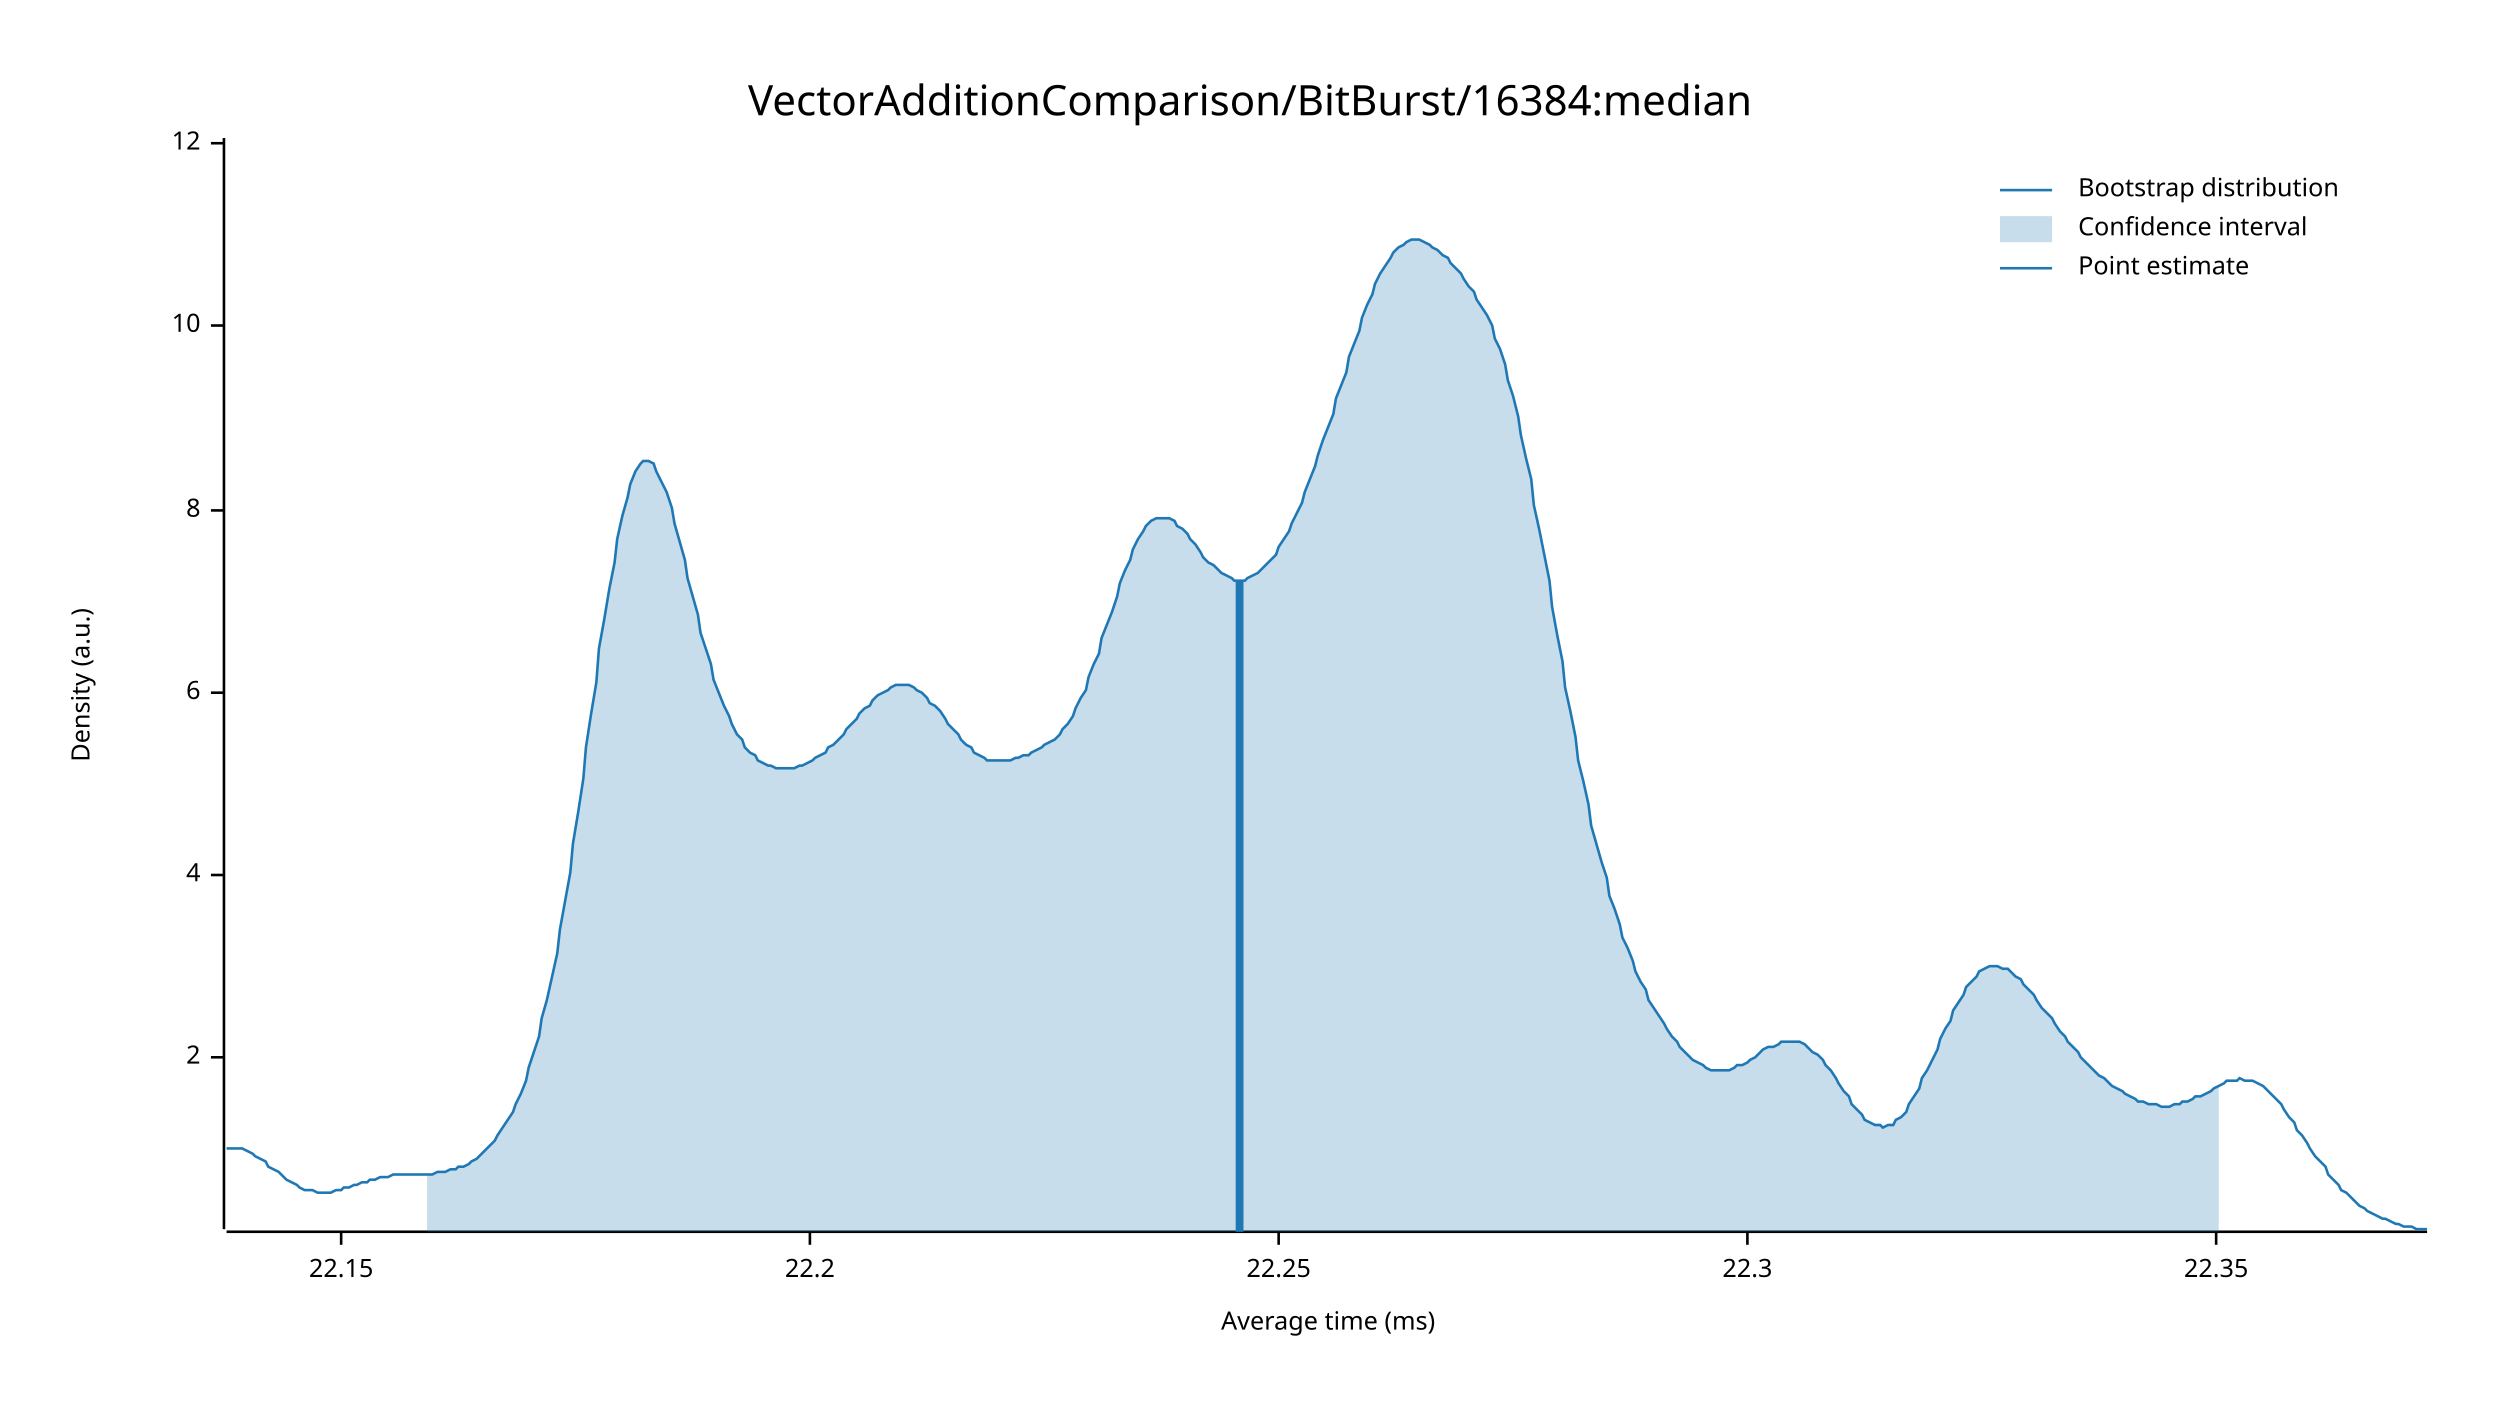
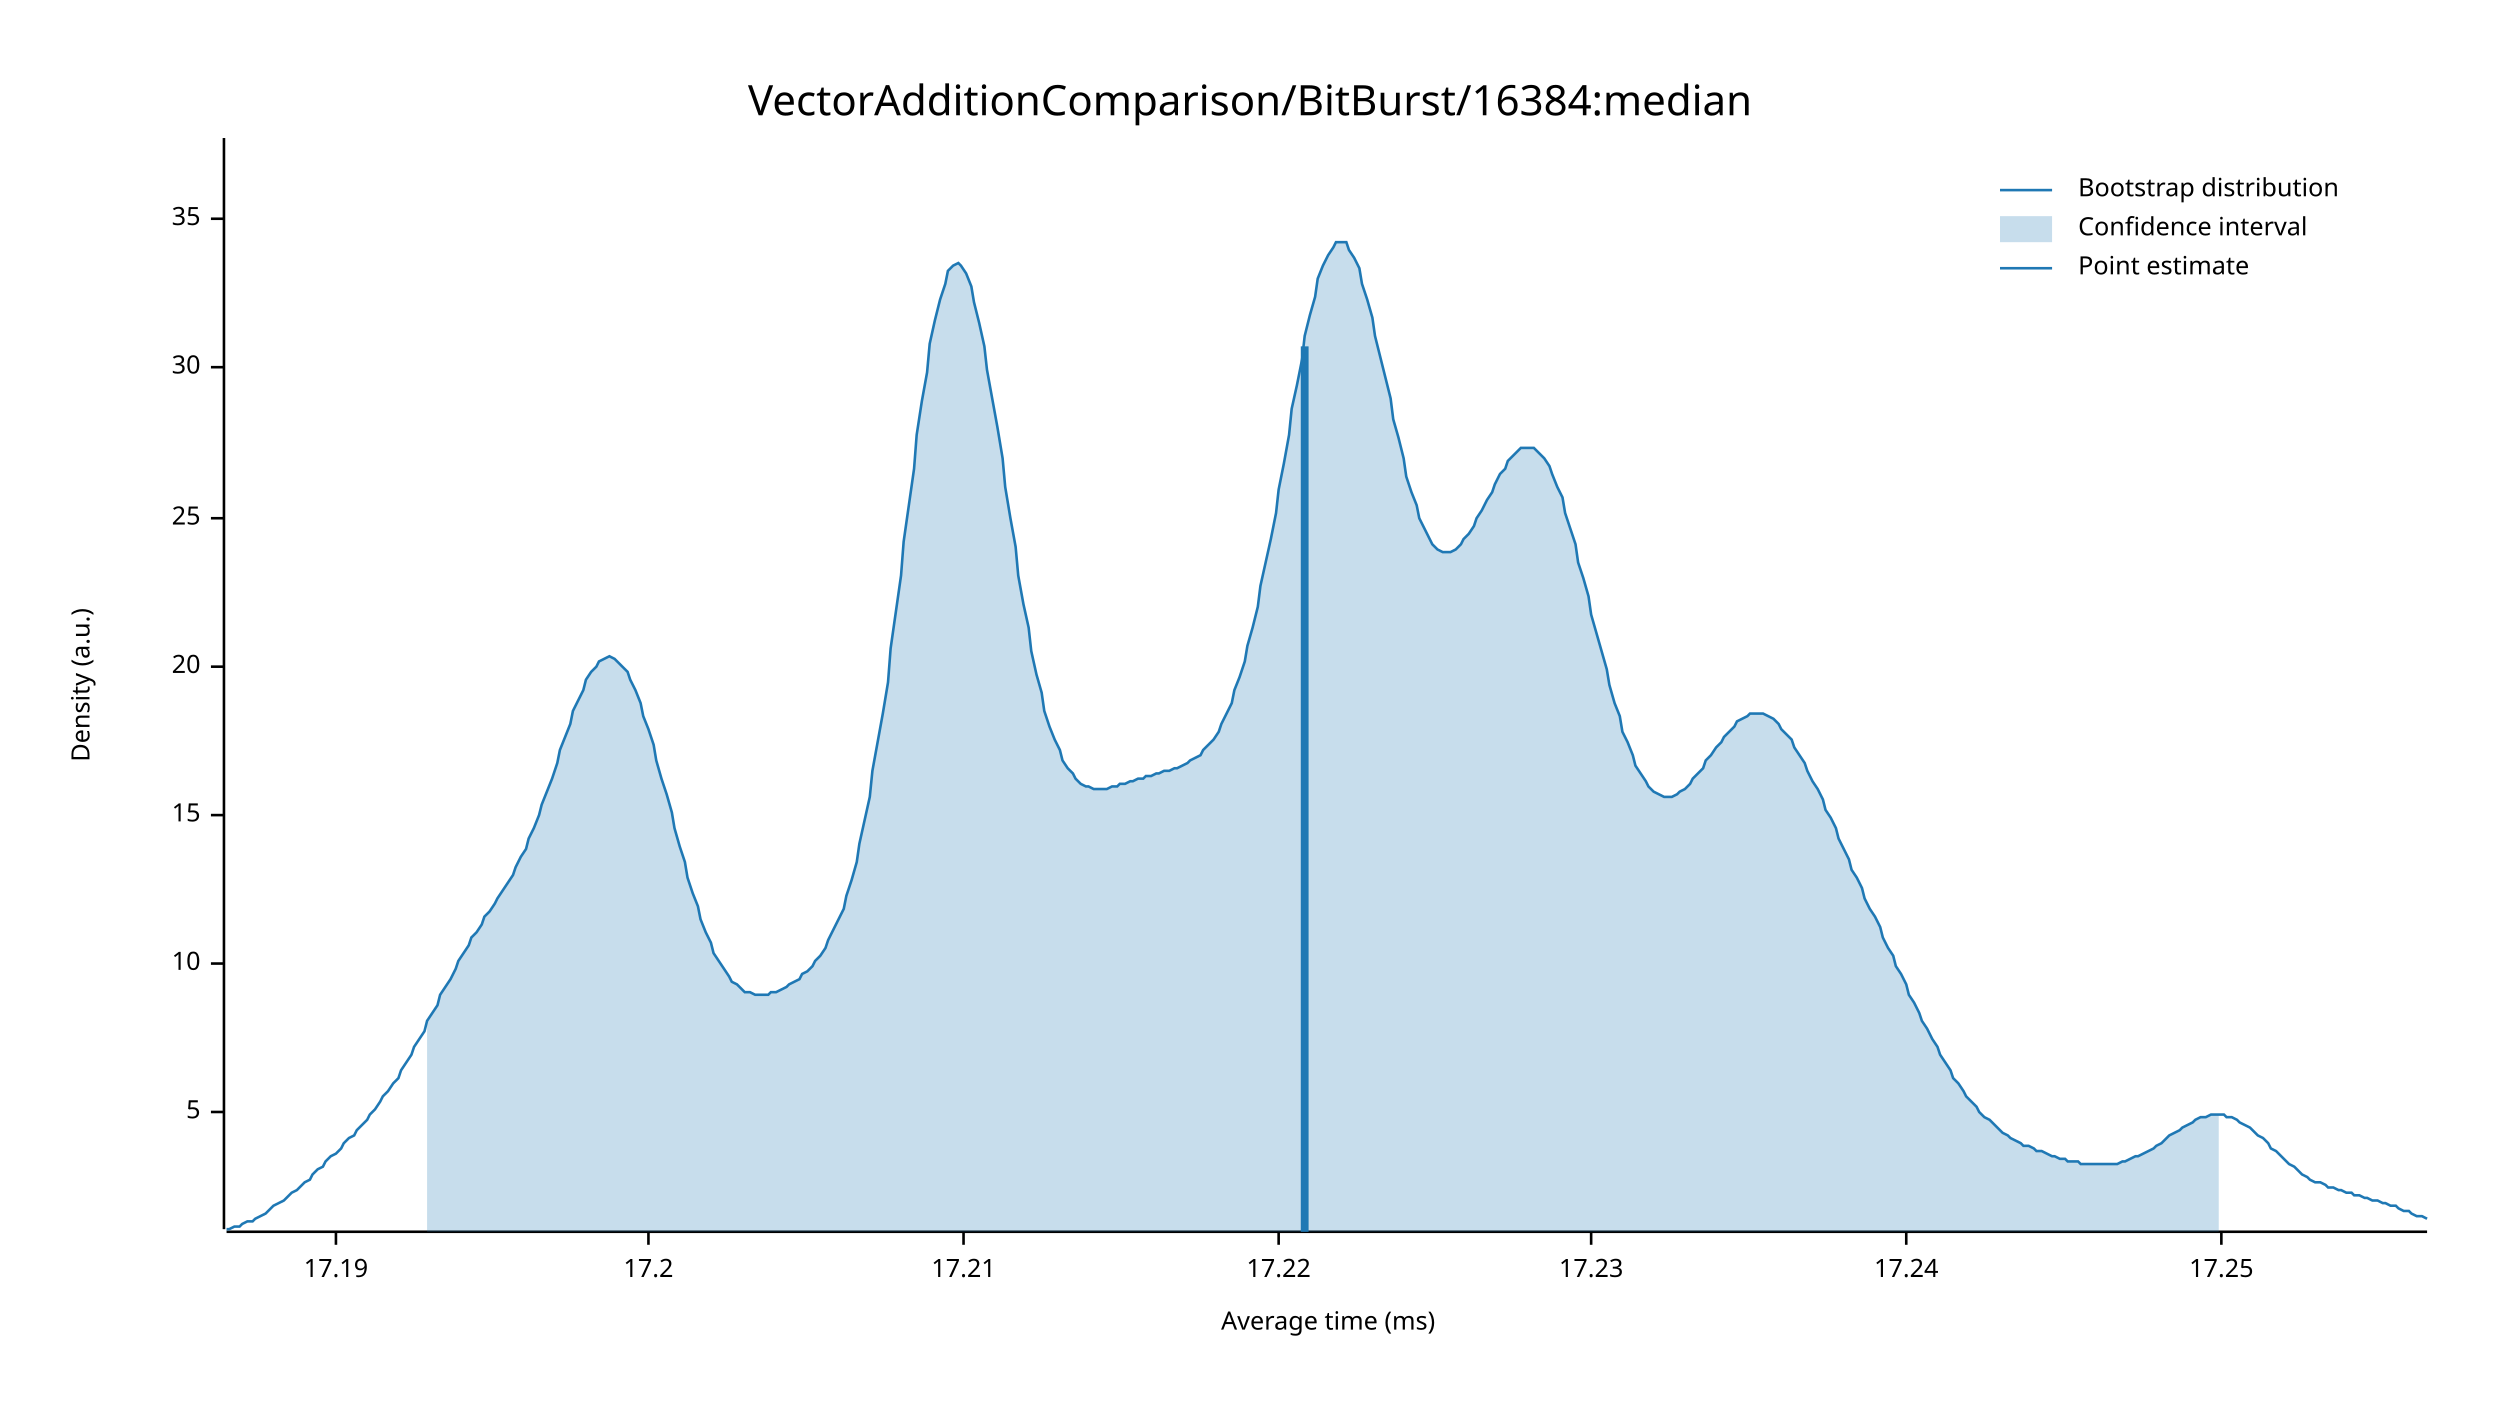
<svg xmlns="http://www.w3.org/2000/svg" width="960" height="540" viewBox="0 0 960 540">
  <text x="480" y="32" dy="0.76em" text-anchor="middle" font-family="sans-serif" font-size="16.129" opacity="1" fill="#000000">
VectorAdditionComparison/BitBurst/16384:median
</text>
  <text x="27" y="263" dy="0.76em" text-anchor="middle" font-family="sans-serif" font-size="9.677" opacity="1" fill="#000000" transform="rotate(270, 27, 263)">
Density (a.u.)
</text>
  <text x="510" y="513" dy="-0.5ex" text-anchor="middle" font-family="sans-serif" font-size="9.677" opacity="1" fill="#000000">
Average time (ms)
</text>
  <polyline fill="none" opacity="1" stroke="#000000" stroke-width="1" points="86,53 86,472 " />
-   <text x="77" y="406" dy="0.5ex" text-anchor="end" font-family="sans-serif" font-size="9.677" opacity="1" fill="#000000">
- 2
+   <text x="77" y="427" dy="0.5ex" text-anchor="end" font-family="sans-serif" font-size="9.677" opacity="1" fill="#000000">
+ 5
</text>
-   <polyline fill="none" opacity="1" stroke="#000000" stroke-width="1" points="81,406 86,406 " />
-   <text x="77" y="336" dy="0.5ex" text-anchor="end" font-family="sans-serif" font-size="9.677" opacity="1" fill="#000000">
- 4
- </text>
-   <polyline fill="none" opacity="1" stroke="#000000" stroke-width="1" points="81,336 86,336 " />
-   <text x="77" y="266" dy="0.5ex" text-anchor="end" font-family="sans-serif" font-size="9.677" opacity="1" fill="#000000">
- 6
- </text>
-   <polyline fill="none" opacity="1" stroke="#000000" stroke-width="1" points="81,266 86,266 " />
-   <text x="77" y="196" dy="0.5ex" text-anchor="end" font-family="sans-serif" font-size="9.677" opacity="1" fill="#000000">
- 8
- </text>
-   <polyline fill="none" opacity="1" stroke="#000000" stroke-width="1" points="81,196 86,196 " />
-   <text x="77" y="125" dy="0.5ex" text-anchor="end" font-family="sans-serif" font-size="9.677" opacity="1" fill="#000000">
+   <polyline fill="none" opacity="1" stroke="#000000" stroke-width="1" points="81,427 86,427 " />
+   <text x="77" y="370" dy="0.5ex" text-anchor="end" font-family="sans-serif" font-size="9.677" opacity="1" fill="#000000">
10
</text>
-   <polyline fill="none" opacity="1" stroke="#000000" stroke-width="1" points="81,125 86,125 " />
-   <text x="77" y="55" dy="0.5ex" text-anchor="end" font-family="sans-serif" font-size="9.677" opacity="1" fill="#000000">
- 12
+   <polyline fill="none" opacity="1" stroke="#000000" stroke-width="1" points="81,370 86,370 " />
+   <text x="77" y="313" dy="0.5ex" text-anchor="end" font-family="sans-serif" font-size="9.677" opacity="1" fill="#000000">
+ 15
</text>
-   <polyline fill="none" opacity="1" stroke="#000000" stroke-width="1" points="81,55 86,55 " />
+   <polyline fill="none" opacity="1" stroke="#000000" stroke-width="1" points="81,313 86,313 " />
+   <text x="77" y="256" dy="0.5ex" text-anchor="end" font-family="sans-serif" font-size="9.677" opacity="1" fill="#000000">
+ 20
+ </text>
+   <polyline fill="none" opacity="1" stroke="#000000" stroke-width="1" points="81,256 86,256 " />
+   <text x="77" y="199" dy="0.5ex" text-anchor="end" font-family="sans-serif" font-size="9.677" opacity="1" fill="#000000">
+ 25
+ </text>
+   <polyline fill="none" opacity="1" stroke="#000000" stroke-width="1" points="81,199 86,199 " />
+   <text x="77" y="141" dy="0.5ex" text-anchor="end" font-family="sans-serif" font-size="9.677" opacity="1" fill="#000000">
+ 30
+ </text>
+   <polyline fill="none" opacity="1" stroke="#000000" stroke-width="1" points="81,141 86,141 " />
+   <text x="77" y="84" dy="0.5ex" text-anchor="end" font-family="sans-serif" font-size="9.677" opacity="1" fill="#000000">
+ 35
+ </text>
+   <polyline fill="none" opacity="1" stroke="#000000" stroke-width="1" points="81,84 86,84 " />
  <polyline fill="none" opacity="1" stroke="#000000" stroke-width="1" points="87,473 932,473 " />
-   <text x="131" y="483" dy="0.76em" text-anchor="middle" font-family="sans-serif" font-size="9.677" opacity="1" fill="#000000">
- 22.15
+   <text x="129" y="483" dy="0.76em" text-anchor="middle" font-family="sans-serif" font-size="9.677" opacity="1" fill="#000000">
+ 17.19
</text>
-   <polyline fill="none" opacity="1" stroke="#000000" stroke-width="1" points="131,473 131,478 " />
-   <text x="311" y="483" dy="0.76em" text-anchor="middle" font-family="sans-serif" font-size="9.677" opacity="1" fill="#000000">
- 22.2
+   <polyline fill="none" opacity="1" stroke="#000000" stroke-width="1" points="129,473 129,478 " />
+   <text x="249" y="483" dy="0.76em" text-anchor="middle" font-family="sans-serif" font-size="9.677" opacity="1" fill="#000000">
+ 17.2
</text>
-   <polyline fill="none" opacity="1" stroke="#000000" stroke-width="1" points="311,473 311,478 " />
+   <polyline fill="none" opacity="1" stroke="#000000" stroke-width="1" points="249,473 249,478 " />
+   <text x="370" y="483" dy="0.76em" text-anchor="middle" font-family="sans-serif" font-size="9.677" opacity="1" fill="#000000">
+ 17.21
+ </text>
+   <polyline fill="none" opacity="1" stroke="#000000" stroke-width="1" points="370,473 370,478 " />
  <text x="491" y="483" dy="0.76em" text-anchor="middle" font-family="sans-serif" font-size="9.677" opacity="1" fill="#000000">
- 22.25
+ 17.22
</text>
  <polyline fill="none" opacity="1" stroke="#000000" stroke-width="1" points="491,473 491,478 " />
-   <text x="671" y="483" dy="0.76em" text-anchor="middle" font-family="sans-serif" font-size="9.677" opacity="1" fill="#000000">
- 22.3
+   <text x="611" y="483" dy="0.76em" text-anchor="middle" font-family="sans-serif" font-size="9.677" opacity="1" fill="#000000">
+ 17.23
</text>
-   <polyline fill="none" opacity="1" stroke="#000000" stroke-width="1" points="671,473 671,478 " />
-   <text x="851" y="483" dy="0.76em" text-anchor="middle" font-family="sans-serif" font-size="9.677" opacity="1" fill="#000000">
- 22.35
+   <polyline fill="none" opacity="1" stroke="#000000" stroke-width="1" points="611,473 611,478 " />
+   <text x="732" y="483" dy="0.76em" text-anchor="middle" font-family="sans-serif" font-size="9.677" opacity="1" fill="#000000">
+ 17.24
</text>
-   <polyline fill="none" opacity="1" stroke="#000000" stroke-width="1" points="851,473 851,478 " />
-   <polyline fill="none" opacity="1" stroke="#1F78B4" stroke-width="1" points="87,441 88,441 90,441 92,441 93,441 95,442 97,443 98,444 100,445 102,446 103,448 105,449 107,450 109,452 110,453 112,454 114,455 115,456 117,457 119,457 120,457 122,458 124,458 125,458 127,458 129,457 131,457 132,456 134,456 136,455 137,455 139,454 141,454 142,453 144,453 146,452 147,452 149,452 151,451 153,451 154,451 156,451 158,451 159,451 161,451 163,451 164,451 166,451 168,450 169,450 171,450 173,449 175,449 176,448 178,448 180,447 181,446 183,445 185,443 186,442 188,440 190,438 191,436 193,433 195,430 197,427 198,424 200,420 202,415 203,410 205,404 207,398 208,391 210,384 212,375 214,366 215,357 217,346 219,335 220,324 222,312 224,299 225,287 227,274 229,262 230,249 232,238 234,226 236,216 237,207 239,198 241,191 242,186 244,181 246,178 247,177 249,177 251,178 252,181 254,185 256,189 258,195 259,201 261,208 263,215 264,222 266,229 268,236 269,243 271,249 273,255 274,261 276,266 278,271 280,275 281,278 283,282 285,284 286,287 288,289 290,290 291,292 293,293 295,294 296,294 298,295 300,295 302,295 303,295 305,295 307,294 308,294 310,293 312,292 313,291 315,290 317,289 318,287 320,286 322,284 324,282 325,280 327,278 329,276 330,274 332,272 334,271 335,269 337,267 339,266 341,265 342,264 344,263 346,263 347,263 349,263 351,264 352,265 354,266 356,268 357,270 359,271 361,273 363,276 364,278 366,280 368,282 369,284 371,286 373,287 374,289 376,290 378,291 379,292 381,292 383,292 385,292 386,292 388,292 390,291 391,291 393,290 395,290 396,289 398,288 400,287 401,286 403,285 405,284 407,282 408,280 410,278 412,275 413,272 415,268 417,265 418,260 420,255 422,251 423,245 425,240 427,235 429,229 430,224 432,219 434,215 435,211 437,207 439,204 440,202 442,200 444,199 445,199 447,199 449,199 451,200 452,202 454,203 456,205 457,207 459,209 461,212 462,214 464,216 466,217 468,219 469,220 471,221 473,222 474,223 476,223 478,223 479,222 481,221 483,220 484,219 486,217 488,215 490,213 491,210 493,207 495,204 496,201 498,197 500,193 501,189 503,184 505,179 506,175 508,169 510,164 512,159 513,153 515,148 517,143 518,137 520,132 522,127 523,122 525,117 527,113 528,109 530,105 532,102 534,99 535,97 537,95 539,94 540,93 542,92 544,92 545,92 547,93 549,94 550,95 552,96 554,98 556,99 557,101 559,103 561,105 562,107 564,110 566,112 567,115 569,118 571,121 573,125 574,130 576,134 578,140 579,146 581,152 583,160 584,167 586,176 588,184 589,194 591,203 593,213 595,223 596,233 598,244 600,254 601,264 603,273 605,283 606,292 608,300 610,309 611,317 613,324 615,331 617,337 618,344 620,349 622,355 623,360 625,364 627,369 628,373 630,377 632,380 633,384 635,387 637,390 639,393 640,395 642,398 644,400 645,402 647,404 649,406 650,407 652,408 654,409 655,410 657,411 659,411 661,411 662,411 664,411 666,410 667,409 669,409 671,408 672,407 674,406 676,404 677,403 679,402 681,402 683,401 684,400 686,400 688,400 689,400 691,400 693,401 694,402 696,404 698,405 700,407 701,409 703,411 705,414 706,416 708,419 710,421 711,424 713,426 715,428 716,430 718,431 720,432 722,432 723,433 725,432 727,432 728,430 730,429 732,427 733,424 735,421 737,418 738,414 740,411 742,407 744,403 745,399 747,395 749,392 750,388 752,385 754,382 755,379 757,377 759,375 760,373 762,372 764,371 766,371 767,371 769,372 771,372 772,373 774,375 776,376 777,378 779,380 781,382 782,384 784,387 786,389 788,391 789,393 791,396 793,398 794,400 796,402 798,404 799,406 801,408 803,410 804,411 806,413 808,414 810,416 811,417 813,418 815,419 816,420 818,421 820,422 821,423 823,423 825,424 827,424 828,424 830,425 832,425 833,425 835,424 837,424 838,423 840,423 842,422 843,421 845,421 847,420 849,419 850,418 852,417 854,416 855,415 857,415 859,415 860,414 862,415 864,415 865,415 867,416 869,417 871,419 872,420 874,422 876,424 877,426 879,429 881,431 882,434 884,436 886,439 887,441 889,444 891,446 893,448 894,451 896,453 898,455 899,457 901,458 903,460 904,461 906,463 908,464 909,465 911,466 913,467 915,468 916,468 918,469 920,470 921,470 923,471 925,471 926,471 928,472 930,472 932,472 " />
-   <polygon opacity="0.25" fill="#1F78B4" points="164,451 166,451 168,450 169,450 171,450 173,449 175,449 176,448 178,448 180,447 181,446 183,445 185,443 186,442 188,440 190,438 191,436 193,433 195,430 197,427 198,424 200,420 202,415 203,410 205,404 207,398 208,391 210,384 212,375 214,366 215,357 217,346 219,335 220,324 222,312 224,299 225,287 227,274 229,262 230,249 232,238 234,226 236,216 237,207 239,198 241,191 242,186 244,181 246,178 247,177 249,177 251,178 252,181 254,185 256,189 258,195 259,201 261,208 263,215 264,222 266,229 268,236 269,243 271,249 273,255 274,261 276,266 278,271 280,275 281,278 283,282 285,284 286,287 288,289 290,290 291,292 293,293 295,294 296,294 298,295 300,295 302,295 303,295 305,295 307,294 308,294 310,293 312,292 313,291 315,290 317,289 318,287 320,286 322,284 324,282 325,280 327,278 329,276 330,274 332,272 334,271 335,269 337,267 339,266 341,265 342,264 344,263 346,263 347,263 349,263 351,264 352,265 354,266 356,268 357,270 359,271 361,273 363,276 364,278 366,280 368,282 369,284 371,286 373,287 374,289 376,290 378,291 379,292 381,292 383,292 385,292 386,292 388,292 390,291 391,291 393,290 395,290 396,289 398,288 400,287 401,286 403,285 405,284 407,282 408,280 410,278 412,275 413,272 415,268 417,265 418,260 420,255 422,251 423,245 425,240 427,235 429,229 430,224 432,219 434,215 435,211 437,207 439,204 440,202 442,200 444,199 445,199 447,199 449,199 451,200 452,202 454,203 456,205 457,207 459,209 461,212 462,214 464,216 466,217 468,219 469,220 471,221 473,222 474,223 476,223 478,223 479,222 481,221 483,220 484,219 486,217 488,215 490,213 491,210 493,207 495,204 496,201 498,197 500,193 501,189 503,184 505,179 506,175 508,169 510,164 512,159 513,153 515,148 517,143 518,137 520,132 522,127 523,122 525,117 527,113 528,109 530,105 532,102 534,99 535,97 537,95 539,94 540,93 542,92 544,92 545,92 547,93 549,94 550,95 552,96 554,98 556,99 557,101 559,103 561,105 562,107 564,110 566,112 567,115 569,118 571,121 573,125 574,130 576,134 578,140 579,146 581,152 583,160 584,167 586,176 588,184 589,194 591,203 593,213 595,223 596,233 598,244 600,254 601,264 603,273 605,283 606,292 608,300 610,309 611,317 613,324 615,331 617,337 618,344 620,349 622,355 623,360 625,364 627,369 628,373 630,377 632,380 633,384 635,387 637,390 639,393 640,395 642,398 644,400 645,402 647,404 649,406 650,407 652,408 654,409 655,410 657,411 659,411 661,411 662,411 664,411 666,410 667,409 669,409 671,408 672,407 674,406 676,404 677,403 679,402 681,402 683,401 684,400 686,400 688,400 689,400 691,400 693,401 694,402 696,404 698,405 700,407 701,409 703,411 705,414 706,416 708,419 710,421 711,424 713,426 715,428 716,430 718,431 720,432 722,432 723,433 725,432 727,432 728,430 730,429 732,427 733,424 735,421 737,418 738,414 740,411 742,407 744,403 745,399 747,395 749,392 750,388 752,385 754,382 755,379 757,377 759,375 760,373 762,372 764,371 766,371 767,371 769,372 771,372 772,373 774,375 776,376 777,378 779,380 781,382 782,384 784,387 786,389 788,391 789,393 791,396 793,398 794,400 796,402 798,404 799,406 801,408 803,410 804,411 806,413 808,414 810,416 811,417 813,418 815,419 816,420 818,421 820,422 821,423 823,423 825,424 827,424 828,424 830,425 832,425 833,425 835,424 837,424 838,423 840,423 842,422 843,421 845,421 847,420 849,419 850,418 852,417 852,473 164,473 " />
-   <polyline fill="none" opacity="1" stroke="#1F78B4" stroke-width="3" points="476,473 476,223 " />
+   <polyline fill="none" opacity="1" stroke="#000000" stroke-width="1" points="732,473 732,478 " />
+   <text x="853" y="483" dy="0.76em" text-anchor="middle" font-family="sans-serif" font-size="9.677" opacity="1" fill="#000000">
+ 17.25
+ </text>
+   <polyline fill="none" opacity="1" stroke="#000000" stroke-width="1" points="853,473 853,478 " />
+   <polyline fill="none" opacity="1" stroke="#1F78B4" stroke-width="1" points="87,472 88,472 90,471 92,471 93,470 95,469 97,469 98,468 100,467 102,466 103,465 105,463 107,462 109,461 110,460 112,458 114,457 115,456 117,454 119,453 120,451 122,449 124,448 125,446 127,444 129,443 131,441 132,439 134,437 136,436 137,434 139,432 141,430 142,428 144,426 146,423 147,421 149,419 151,416 153,414 154,411 156,408 158,405 159,402 161,399 163,396 164,392 166,389 168,386 169,382 171,379 173,376 175,372 176,369 178,366 180,363 181,360 183,358 185,355 186,352 188,350 190,347 191,345 193,342 195,339 197,336 198,333 200,329 202,326 203,322 205,318 207,313 208,309 210,304 212,299 214,293 215,288 217,283 219,278 220,273 222,269 224,265 225,261 227,258 229,256 230,254 232,253 234,252 236,253 237,254 239,256 241,258 242,261 244,265 246,270 247,275 249,280 251,286 252,292 254,299 256,305 258,312 259,318 261,325 263,331 264,337 266,343 268,348 269,353 271,358 273,362 274,366 276,369 278,372 280,375 281,377 283,378 285,380 286,381 288,381 290,382 291,382 293,382 295,382 296,381 298,381 300,380 302,379 303,378 305,377 307,376 308,374 310,373 312,371 313,369 315,367 317,364 318,361 320,357 322,353 324,349 325,344 327,338 329,331 330,324 332,315 334,306 335,296 337,285 339,274 341,262 342,249 344,235 346,221 347,208 349,194 351,180 352,167 354,154 356,143 357,132 359,123 361,115 363,109 364,104 366,102 368,101 369,102 371,105 373,110 374,116 376,124 378,133 379,142 381,153 383,164 385,176 386,187 388,199 390,210 391,221 393,232 395,241 396,250 398,259 400,266 401,273 403,279 405,284 407,288 408,292 410,295 412,297 413,299 415,301 417,302 418,302 420,303 422,303 423,303 425,303 427,302 429,302 430,301 432,301 434,300 435,300 437,299 439,299 440,298 442,298 444,297 445,297 447,296 449,296 451,295 452,295 454,294 456,293 457,292 459,291 461,290 462,288 464,286 466,284 468,281 469,278 471,274 473,270 474,265 476,260 478,254 479,248 481,241 483,233 484,225 486,216 488,207 490,197 491,188 493,178 495,167 496,157 498,148 500,138 501,129 503,121 505,114 506,107 508,102 510,98 512,95 513,93 515,93 517,93 518,96 520,99 522,103 523,109 525,115 527,122 528,129 530,137 532,145 534,153 535,161 537,168 539,176 540,183 542,189 544,194 545,199 547,203 549,207 550,209 552,211 554,212 556,212 557,212 559,211 561,209 562,207 564,205 566,202 567,199 569,196 571,192 573,189 574,186 576,182 578,180 579,177 581,175 583,173 584,172 586,172 588,172 589,172 591,174 593,176 595,179 596,182 598,187 600,191 601,197 603,203 605,209 606,216 608,222 610,229 611,236 613,243 615,250 617,257 618,263 620,270 622,275 623,281 625,285 627,290 628,294 630,297 632,300 633,302 635,304 637,305 639,306 640,306 642,306 644,305 645,304 647,303 649,301 650,299 652,297 654,295 655,292 657,290 659,287 661,285 662,283 664,281 666,279 667,277 669,276 671,275 672,274 674,274 676,274 677,274 679,275 681,276 683,278 684,280 686,282 688,284 689,287 691,290 693,293 694,296 696,300 698,303 700,307 701,311 703,314 705,318 706,322 708,326 710,330 711,334 713,337 715,341 716,345 718,349 720,352 722,356 723,360 725,364 727,367 728,371 730,374 732,378 733,382 735,385 737,389 738,392 740,395 742,399 744,402 745,405 747,408 749,411 750,414 752,416 754,419 755,421 757,423 759,425 760,427 762,429 764,430 766,432 767,433 769,435 771,436 772,437 774,438 776,439 777,440 779,440 781,441 782,442 784,442 786,443 788,444 789,444 791,445 793,445 794,446 796,446 798,446 799,447 801,447 803,447 804,447 806,447 808,447 810,447 811,447 813,447 815,446 816,446 818,445 820,444 821,444 823,443 825,442 827,441 828,440 830,439 832,437 833,436 835,435 837,434 838,433 840,432 842,431 843,430 845,429 847,429 849,428 850,428 852,428 854,428 855,429 857,429 859,430 860,431 862,432 864,433 865,434 867,436 869,437 871,439 872,441 874,442 876,444 877,445 879,447 881,448 882,449 884,451 886,452 887,453 889,454 891,454 893,455 894,456 896,456 898,457 899,457 901,458 903,458 904,459 906,459 908,460 909,460 911,461 913,461 915,462 916,462 918,463 920,463 921,464 923,465 925,465 926,466 928,467 930,467 932,468 " />
+   <polygon opacity="0.25" fill="#1F78B4" points="164,392 166,389 168,386 169,382 171,379 173,376 175,372 176,369 178,366 180,363 181,360 183,358 185,355 186,352 188,350 190,347 191,345 193,342 195,339 197,336 198,333 200,329 202,326 203,322 205,318 207,313 208,309 210,304 212,299 214,293 215,288 217,283 219,278 220,273 222,269 224,265 225,261 227,258 229,256 230,254 232,253 234,252 236,253 237,254 239,256 241,258 242,261 244,265 246,270 247,275 249,280 251,286 252,292 254,299 256,305 258,312 259,318 261,325 263,331 264,337 266,343 268,348 269,353 271,358 273,362 274,366 276,369 278,372 280,375 281,377 283,378 285,380 286,381 288,381 290,382 291,382 293,382 295,382 296,381 298,381 300,380 302,379 303,378 305,377 307,376 308,374 310,373 312,371 313,369 315,367 317,364 318,361 320,357 322,353 324,349 325,344 327,338 329,331 330,324 332,315 334,306 335,296 337,285 339,274 341,262 342,249 344,235 346,221 347,208 349,194 351,180 352,167 354,154 356,143 357,132 359,123 361,115 363,109 364,104 366,102 368,101 369,102 371,105 373,110 374,116 376,124 378,133 379,142 381,153 383,164 385,176 386,187 388,199 390,210 391,221 393,232 395,241 396,250 398,259 400,266 401,273 403,279 405,284 407,288 408,292 410,295 412,297 413,299 415,301 417,302 418,302 420,303 422,303 423,303 425,303 427,302 429,302 430,301 432,301 434,300 435,300 437,299 439,299 440,298 442,298 444,297 445,297 447,296 449,296 451,295 452,295 454,294 456,293 457,292 459,291 461,290 462,288 464,286 466,284 468,281 469,278 471,274 473,270 474,265 476,260 478,254 479,248 481,241 483,233 484,225 486,216 488,207 490,197 491,188 493,178 495,167 496,157 498,148 500,138 501,129 503,121 505,114 506,107 508,102 510,98 512,95 513,93 515,93 517,93 518,96 520,99 522,103 523,109 525,115 527,122 528,129 530,137 532,145 534,153 535,161 537,168 539,176 540,183 542,189 544,194 545,199 547,203 549,207 550,209 552,211 554,212 556,212 557,212 559,211 561,209 562,207 564,205 566,202 567,199 569,196 571,192 573,189 574,186 576,182 578,180 579,177 581,175 583,173 584,172 586,172 588,172 589,172 591,174 593,176 595,179 596,182 598,187 600,191 601,197 603,203 605,209 606,216 608,222 610,229 611,236 613,243 615,250 617,257 618,263 620,270 622,275 623,281 625,285 627,290 628,294 630,297 632,300 633,302 635,304 637,305 639,306 640,306 642,306 644,305 645,304 647,303 649,301 650,299 652,297 654,295 655,292 657,290 659,287 661,285 662,283 664,281 666,279 667,277 669,276 671,275 672,274 674,274 676,274 677,274 679,275 681,276 683,278 684,280 686,282 688,284 689,287 691,290 693,293 694,296 696,300 698,303 700,307 701,311 703,314 705,318 706,322 708,326 710,330 711,334 713,337 715,341 716,345 718,349 720,352 722,356 723,360 725,364 727,367 728,371 730,374 732,378 733,382 735,385 737,389 738,392 740,395 742,399 744,402 745,405 747,408 749,411 750,414 752,416 754,419 755,421 757,423 759,425 760,427 762,429 764,430 766,432 767,433 769,435 771,436 772,437 774,438 776,439 777,440 779,440 781,441 782,442 784,442 786,443 788,444 789,444 791,445 793,445 794,446 796,446 798,446 799,447 801,447 803,447 804,447 806,447 808,447 810,447 811,447 813,447 815,446 816,446 818,445 820,444 821,444 823,443 825,442 827,441 828,440 830,439 832,437 833,436 835,435 837,434 838,433 840,432 842,431 843,430 845,429 847,429 849,428 850,428 852,428 852,473 164,473 " />
+   <polyline fill="none" opacity="1" stroke="#1F78B4" stroke-width="3" points="501,473 501,133 " />
  <text x="798" y="68" dy="0.76em" text-anchor="start" font-family="sans-serif" font-size="9.677" opacity="1" fill="#000000">
Bootstrap distribution
</text>
  <text x="798" y="83" dy="0.76em" text-anchor="start" font-family="sans-serif" font-size="9.677" opacity="1" fill="#000000">
Confidence interval
</text>
  <text x="798" y="98" dy="0.76em" text-anchor="start" font-family="sans-serif" font-size="9.677" opacity="1" fill="#000000">
Point estimate
</text>
  <polyline fill="none" opacity="1" stroke="#1F78B4" stroke-width="1" points="768,73 788,73 " />
  <rect x="768" y="83" width="20" height="10" opacity="0.25" fill="#1F78B4" stroke="none" />
  <polyline fill="none" opacity="1" stroke="#1F78B4" stroke-width="1" points="768,103 788,103 " />
</svg>
